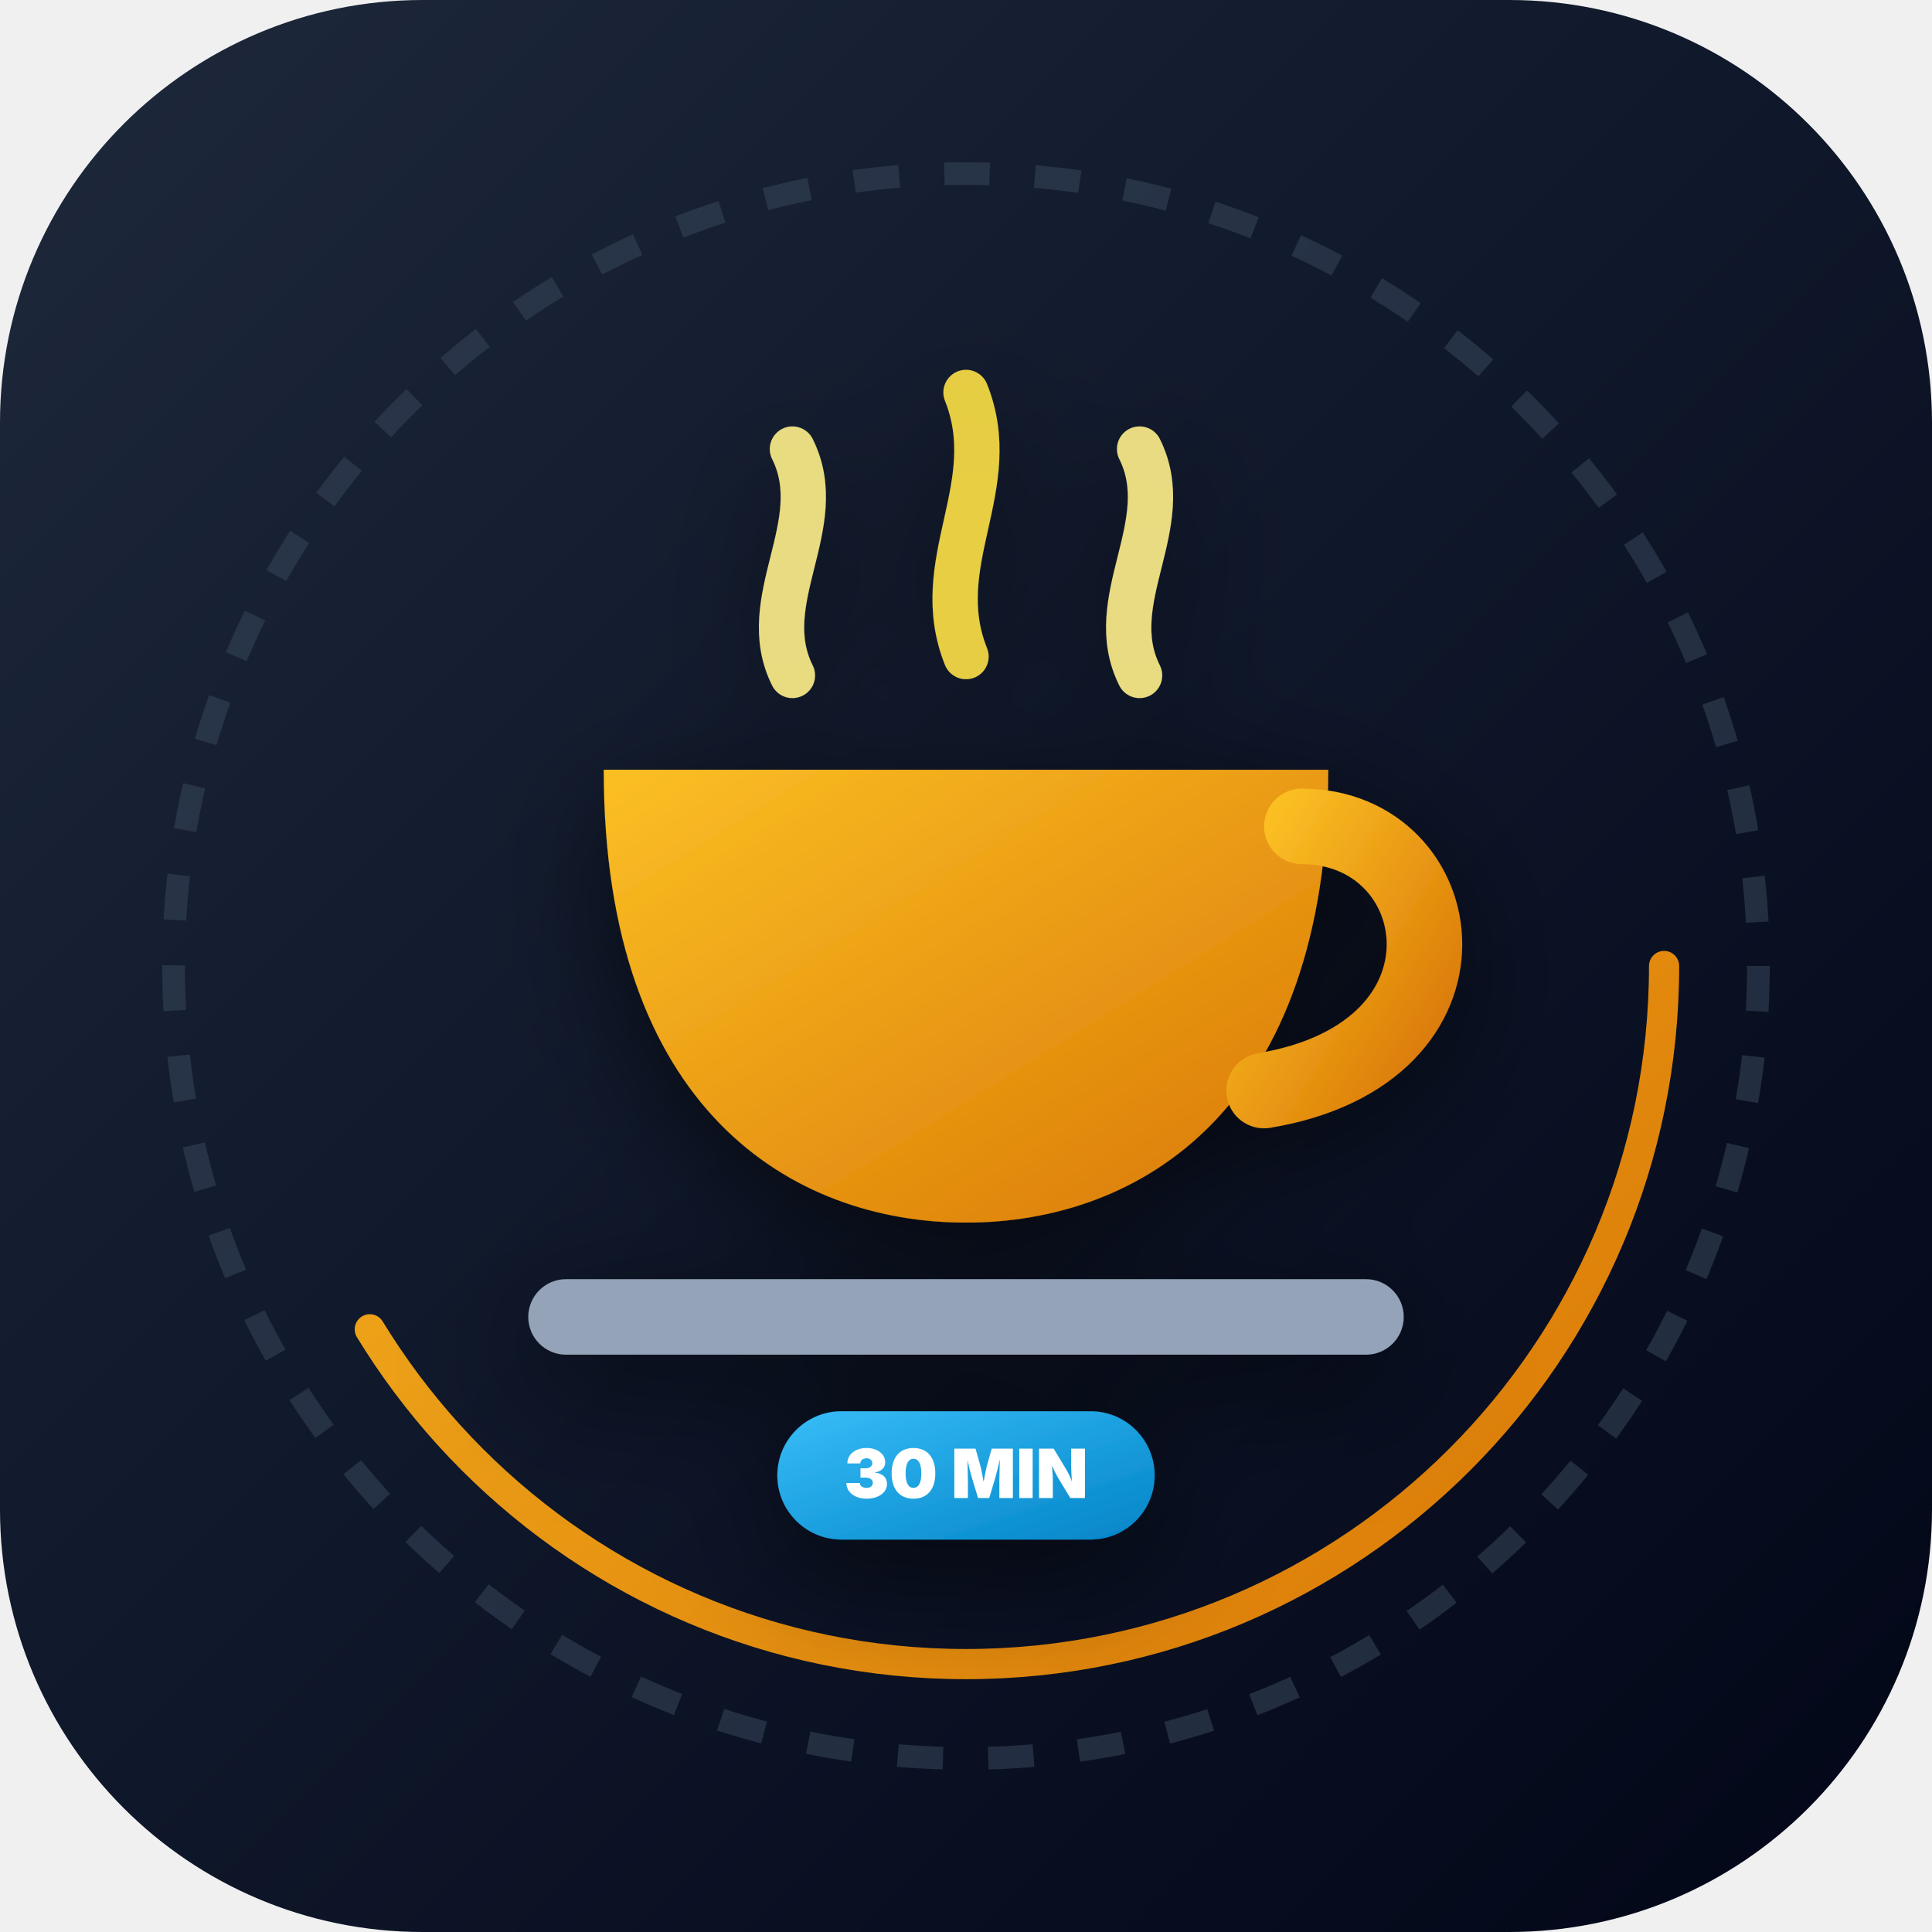
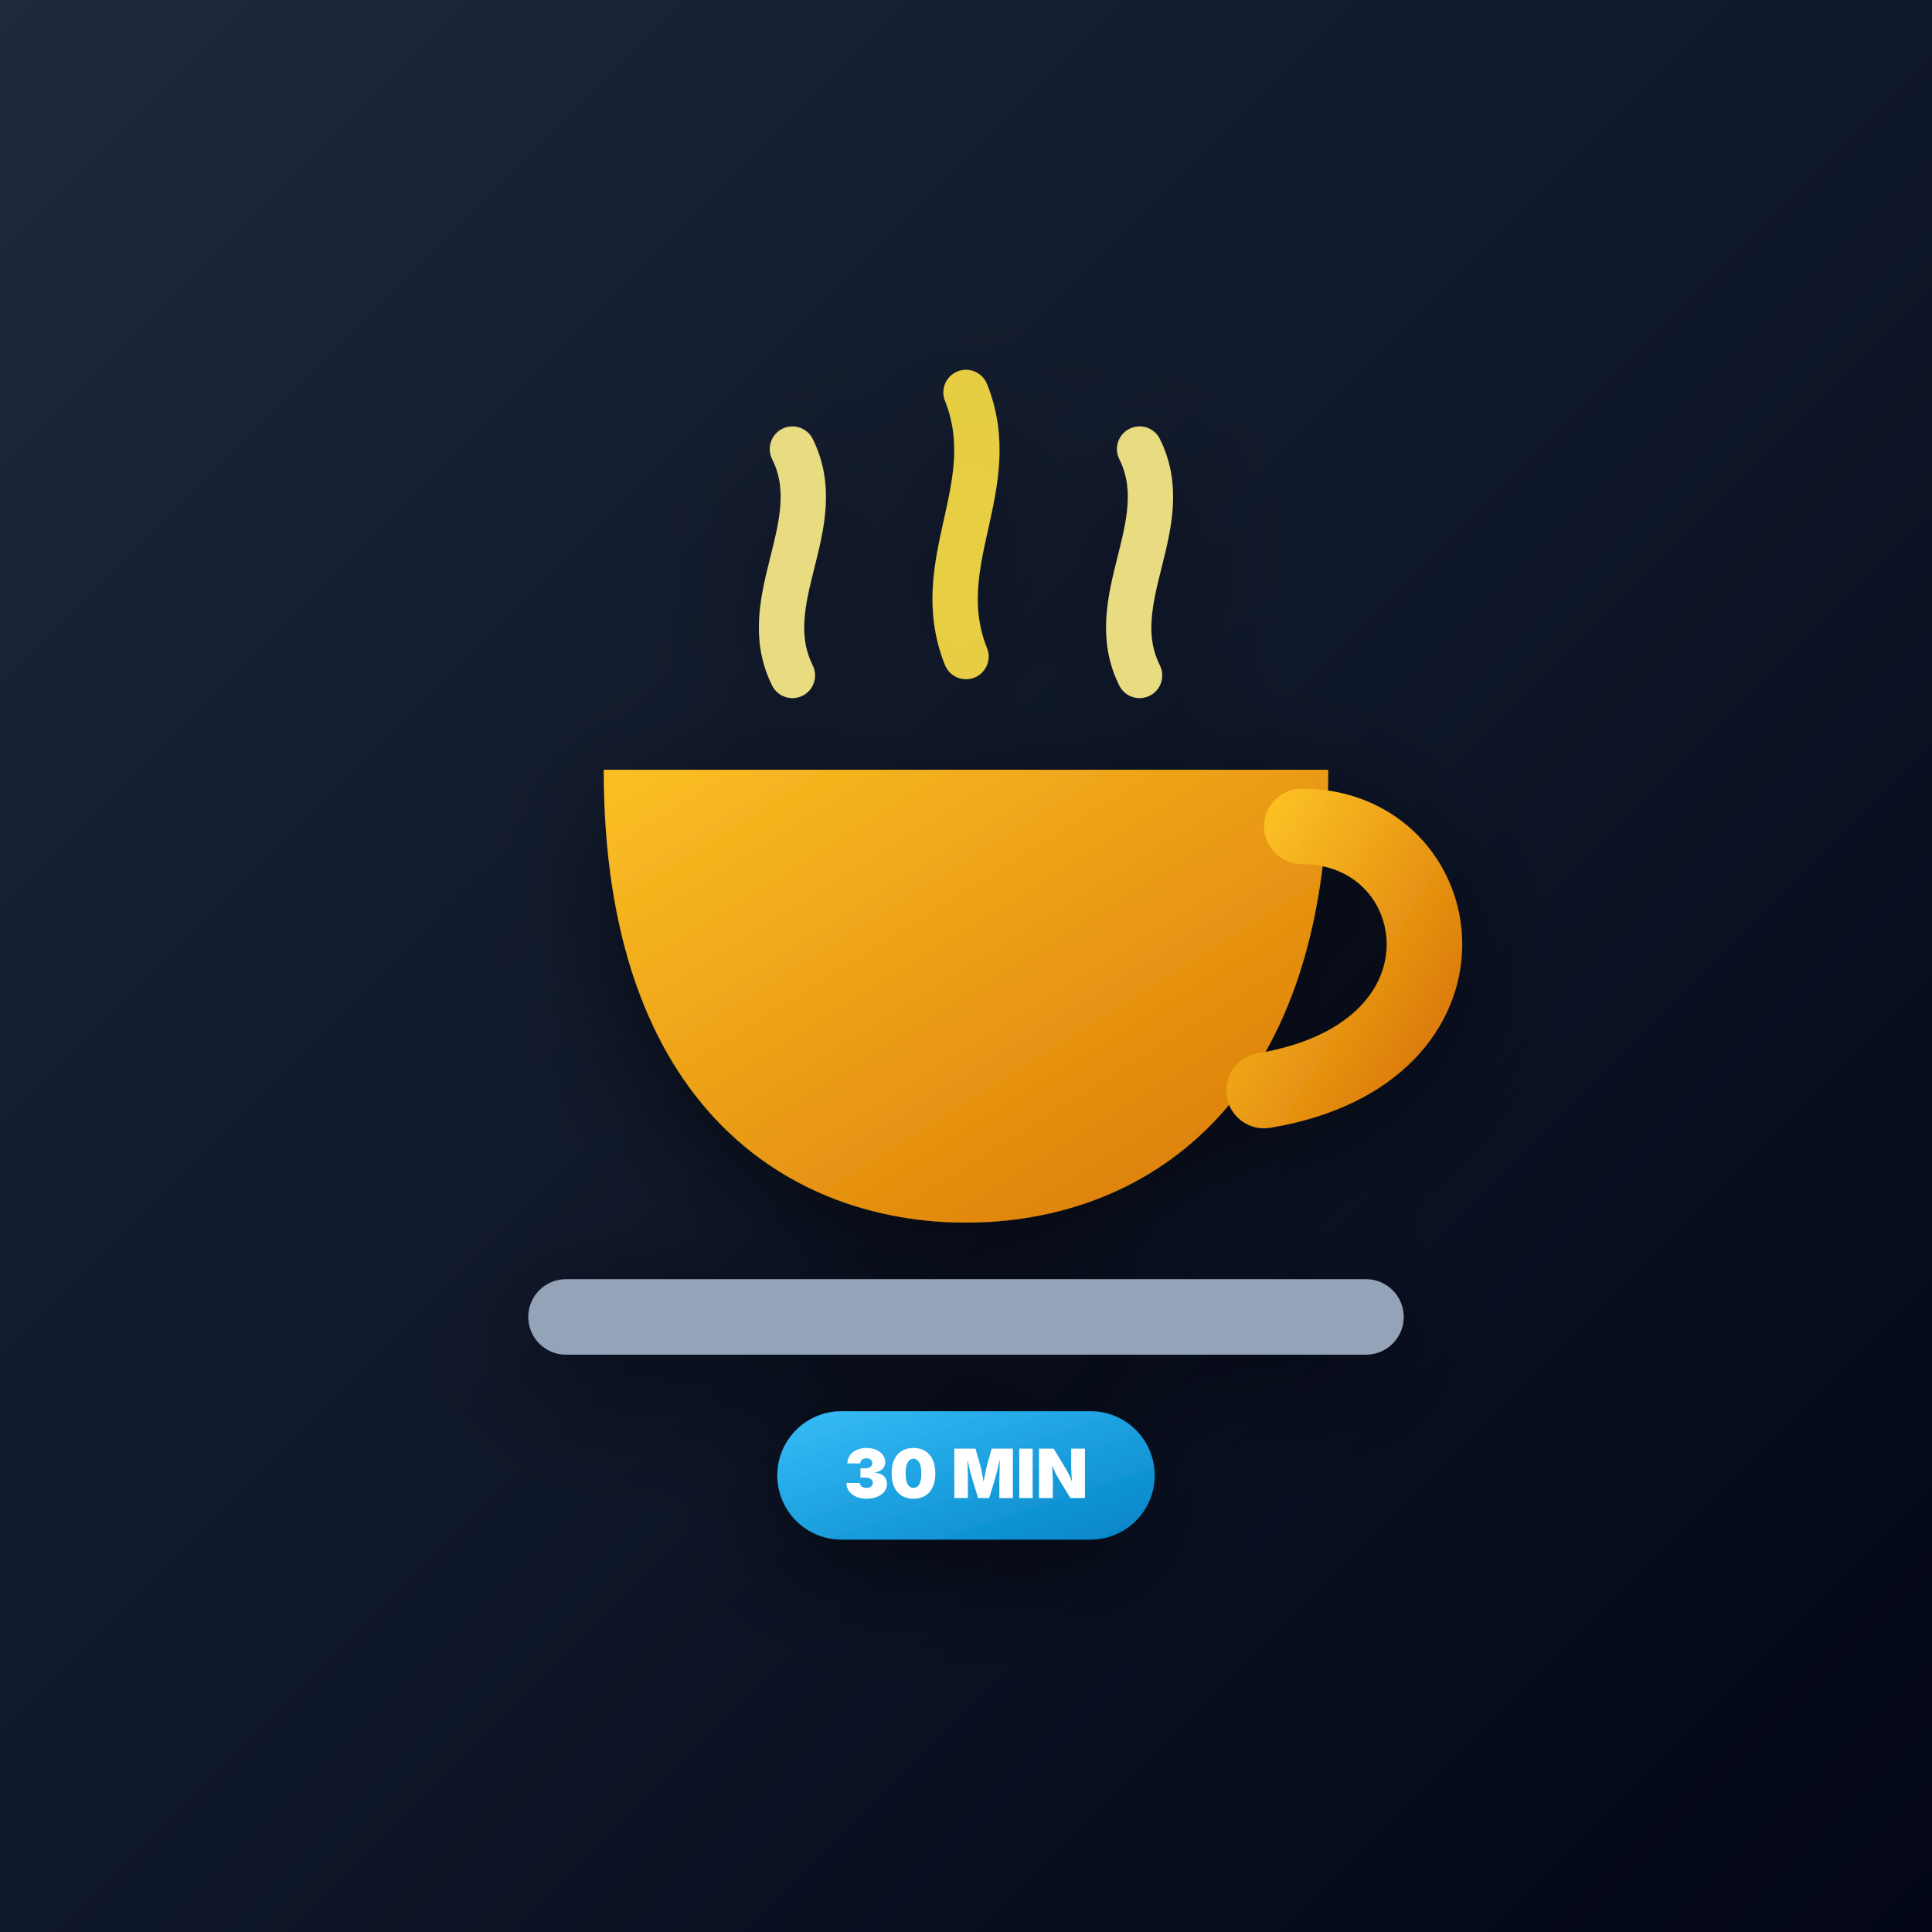
<svg xmlns="http://www.w3.org/2000/svg" viewBox="0 0 512 512" width="512" height="512">
  <defs>
    <linearGradient id="bgGrad" x1="0%" y1="0%" x2="100%" y2="100%">
      <stop offset="0%" stop-color="#1e293b" />
      <stop offset="50%" stop-color="#0f172a" />
      <stop offset="100%" stop-color="#020617" />
    </linearGradient>
    <linearGradient id="goldGrad" x1="0%" y1="0%" x2="100%" y2="100%">
      <stop offset="0%" stop-color="#fbbf24" />
      <stop offset="100%" stop-color="#d97706" />
    </linearGradient>
    <linearGradient id="glowGrad" x1="0%" y1="0%" x2="100%" y2="100%">
      <stop offset="0%" stop-color="#38bdf8" />
      <stop offset="100%" stop-color="#0284c7" />
    </linearGradient>
    <filter id="shadow" x="-20%" y="-20%" width="140%" height="140%">
      <feDropShadow dx="0" dy="8" stdDeviation="16" flood-color="#000000" flood-opacity="0.6" />
    </filter>
  </defs>
-   <rect width="512" height="512" rx="112" fill="url(#bgGrad)" />
-   <circle cx="256" cy="256" r="210" fill="none" stroke="#334155" stroke-width="6" stroke-dasharray="12 12" opacity="0.6" />
-   <circle cx="256" cy="256" r="185" fill="none" stroke="url(#goldGrad)" stroke-width="8" stroke-linecap="round" stroke-dasharray="480 999" />
+   <rect width="512" height="512" fill="url(#bgGrad)" />
  <g filter="url(#shadow)" transform="translate(0, -6)">
    <path d="M160 210 C160 300, 210 330, 256 330 C302 330, 352 300, 352 210 L160 210 Z" fill="url(#goldGrad)" />
    <path d="M345 225 C385 225, 395 285, 335 295" fill="none" stroke="url(#goldGrad)" stroke-width="20" stroke-linecap="round" />
    <rect x="140" y="345" width="232" height="20" rx="10" fill="#94a3b8" />
    <path d="M210 185 C200 165, 220 145, 210 125" fill="none" stroke="#fef08a" stroke-width="12" stroke-linecap="round" opacity="0.9" />
    <path d="M256 180 C246 155, 266 135, 256 110" fill="none" stroke="#fde047" stroke-width="12" stroke-linecap="round" opacity="0.9" />
    <path d="M302 185 C292 165, 312 145, 302 125" fill="none" stroke="#fef08a" stroke-width="12" stroke-linecap="round" opacity="0.9" />
    <rect x="206" y="380" width="100" height="34" rx="17" fill="url(#glowGrad)" />
    <text x="256" y="403" font-family="system-ui, -apple-system, sans-serif" font-size="18" font-weight="900" fill="#ffffff" text-anchor="middle">30 MIN</text>
  </g>
</svg>
